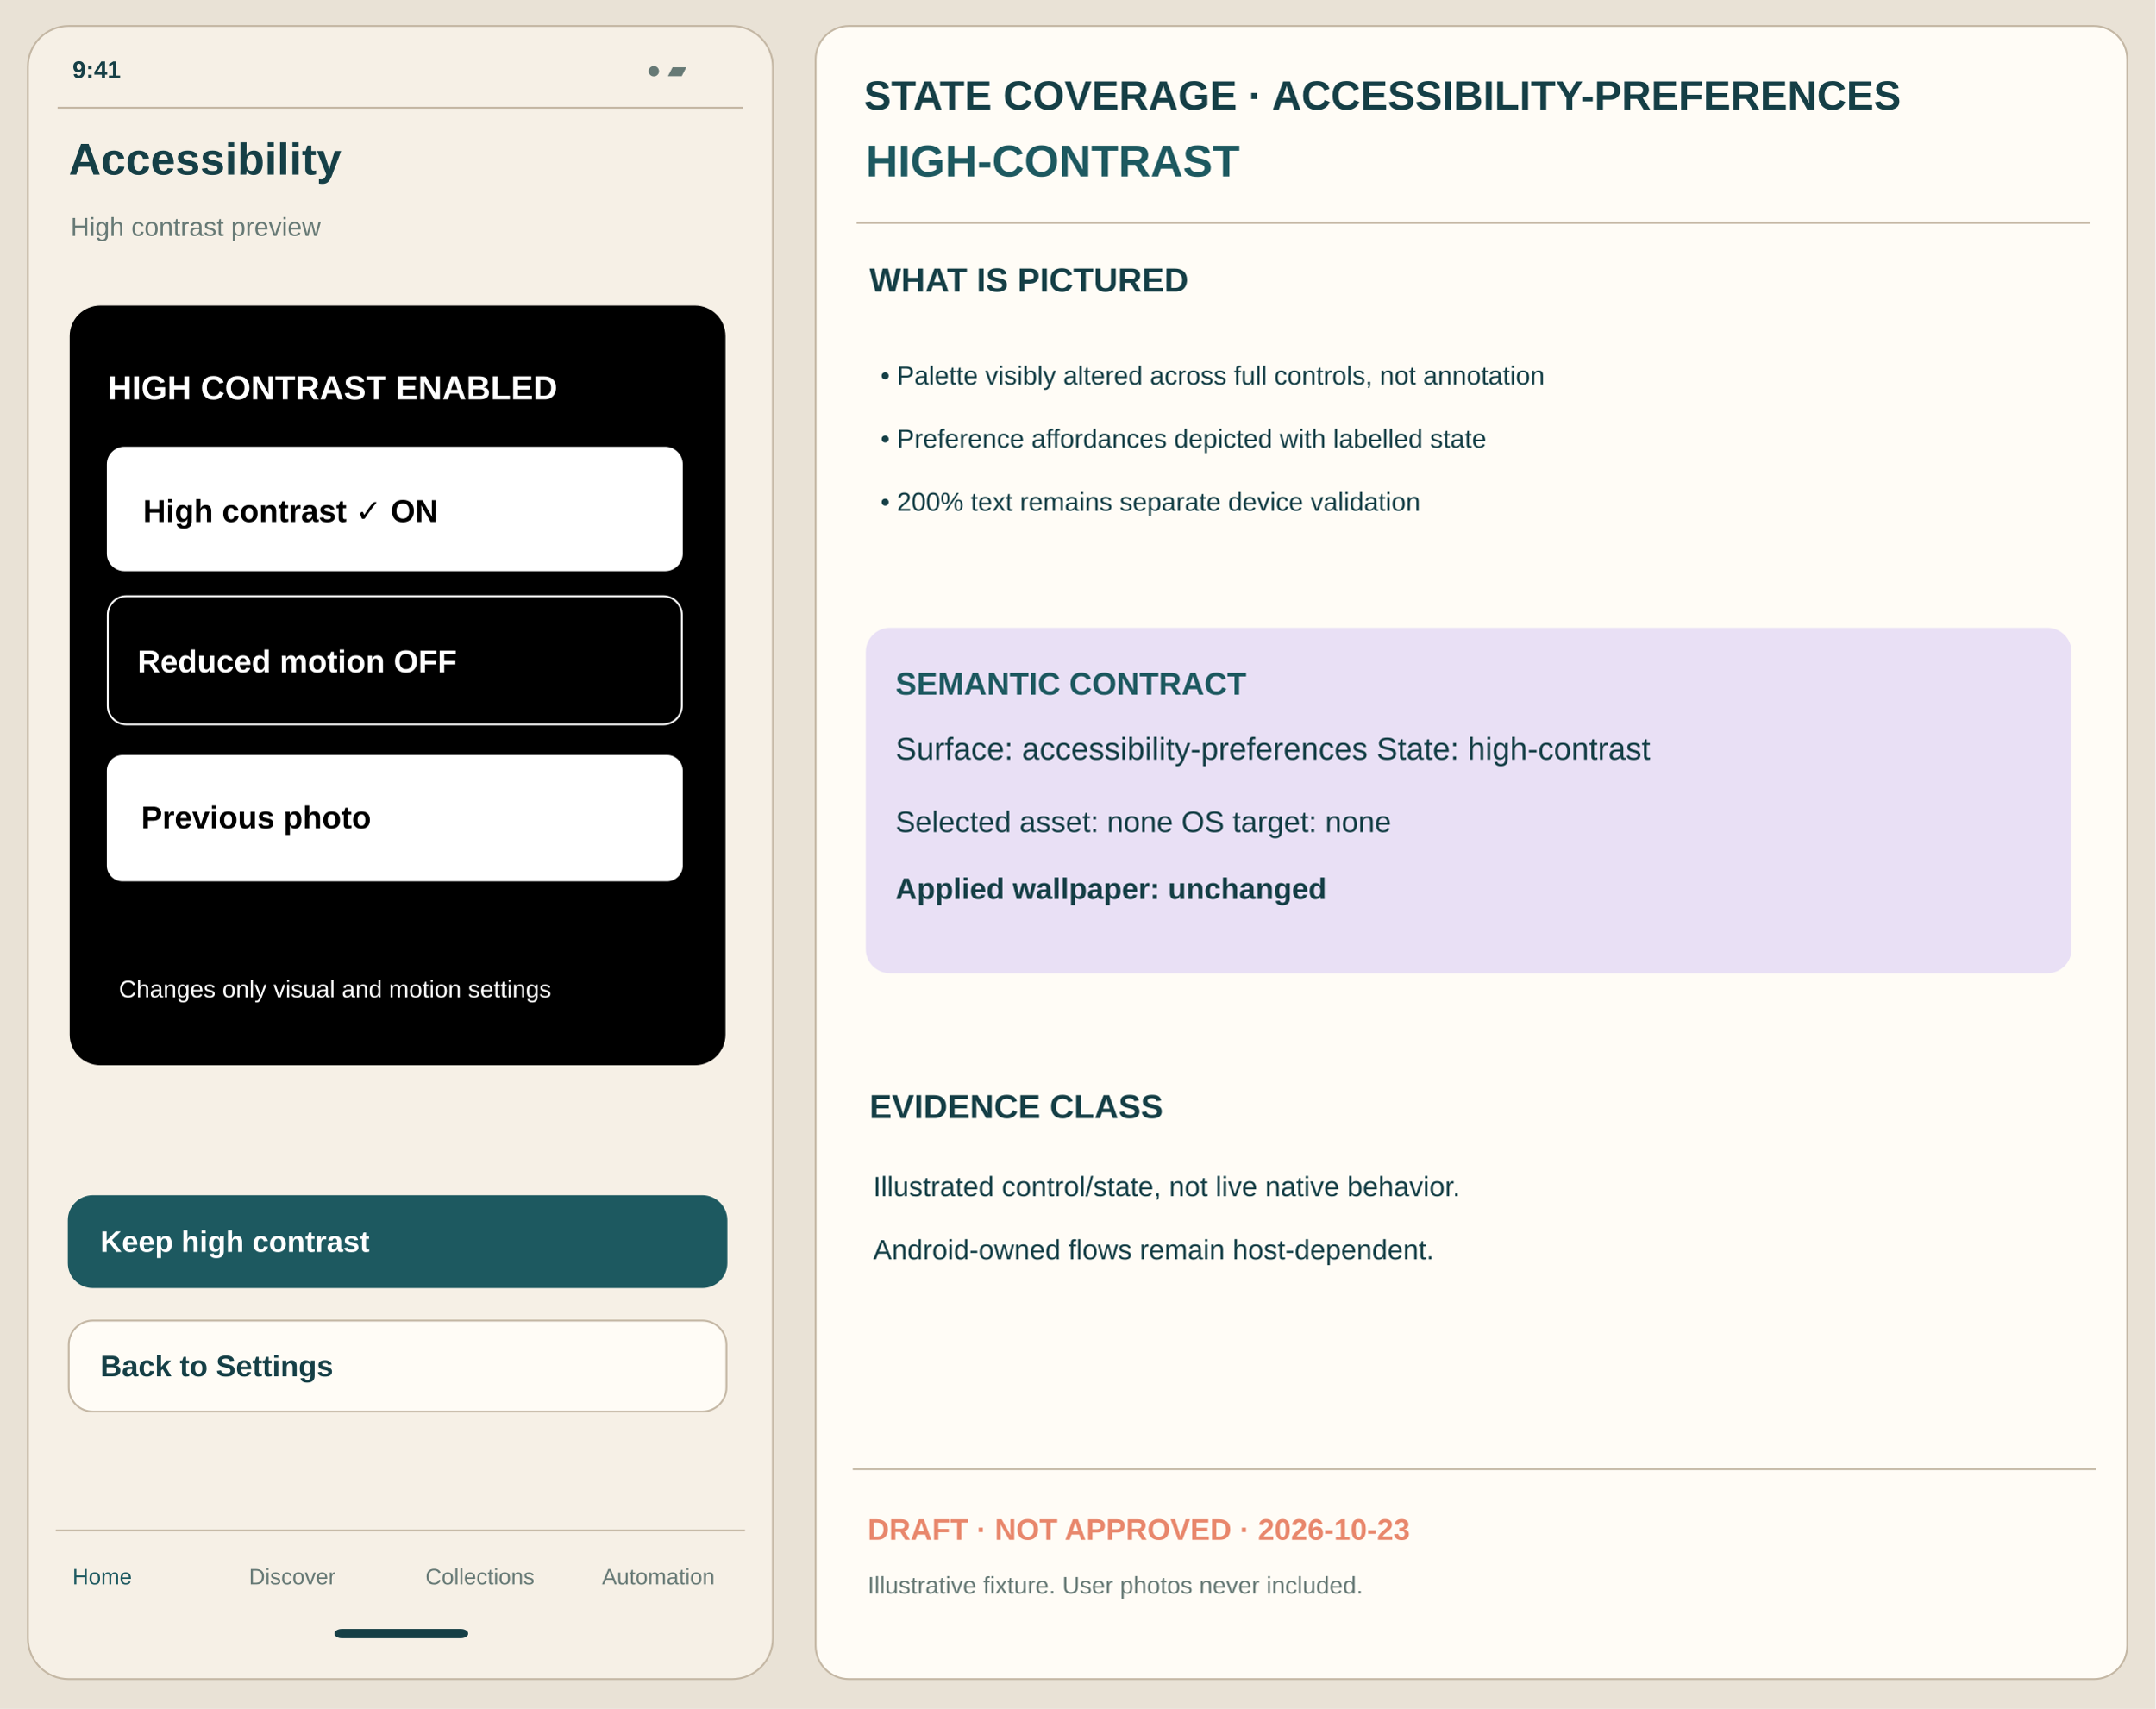
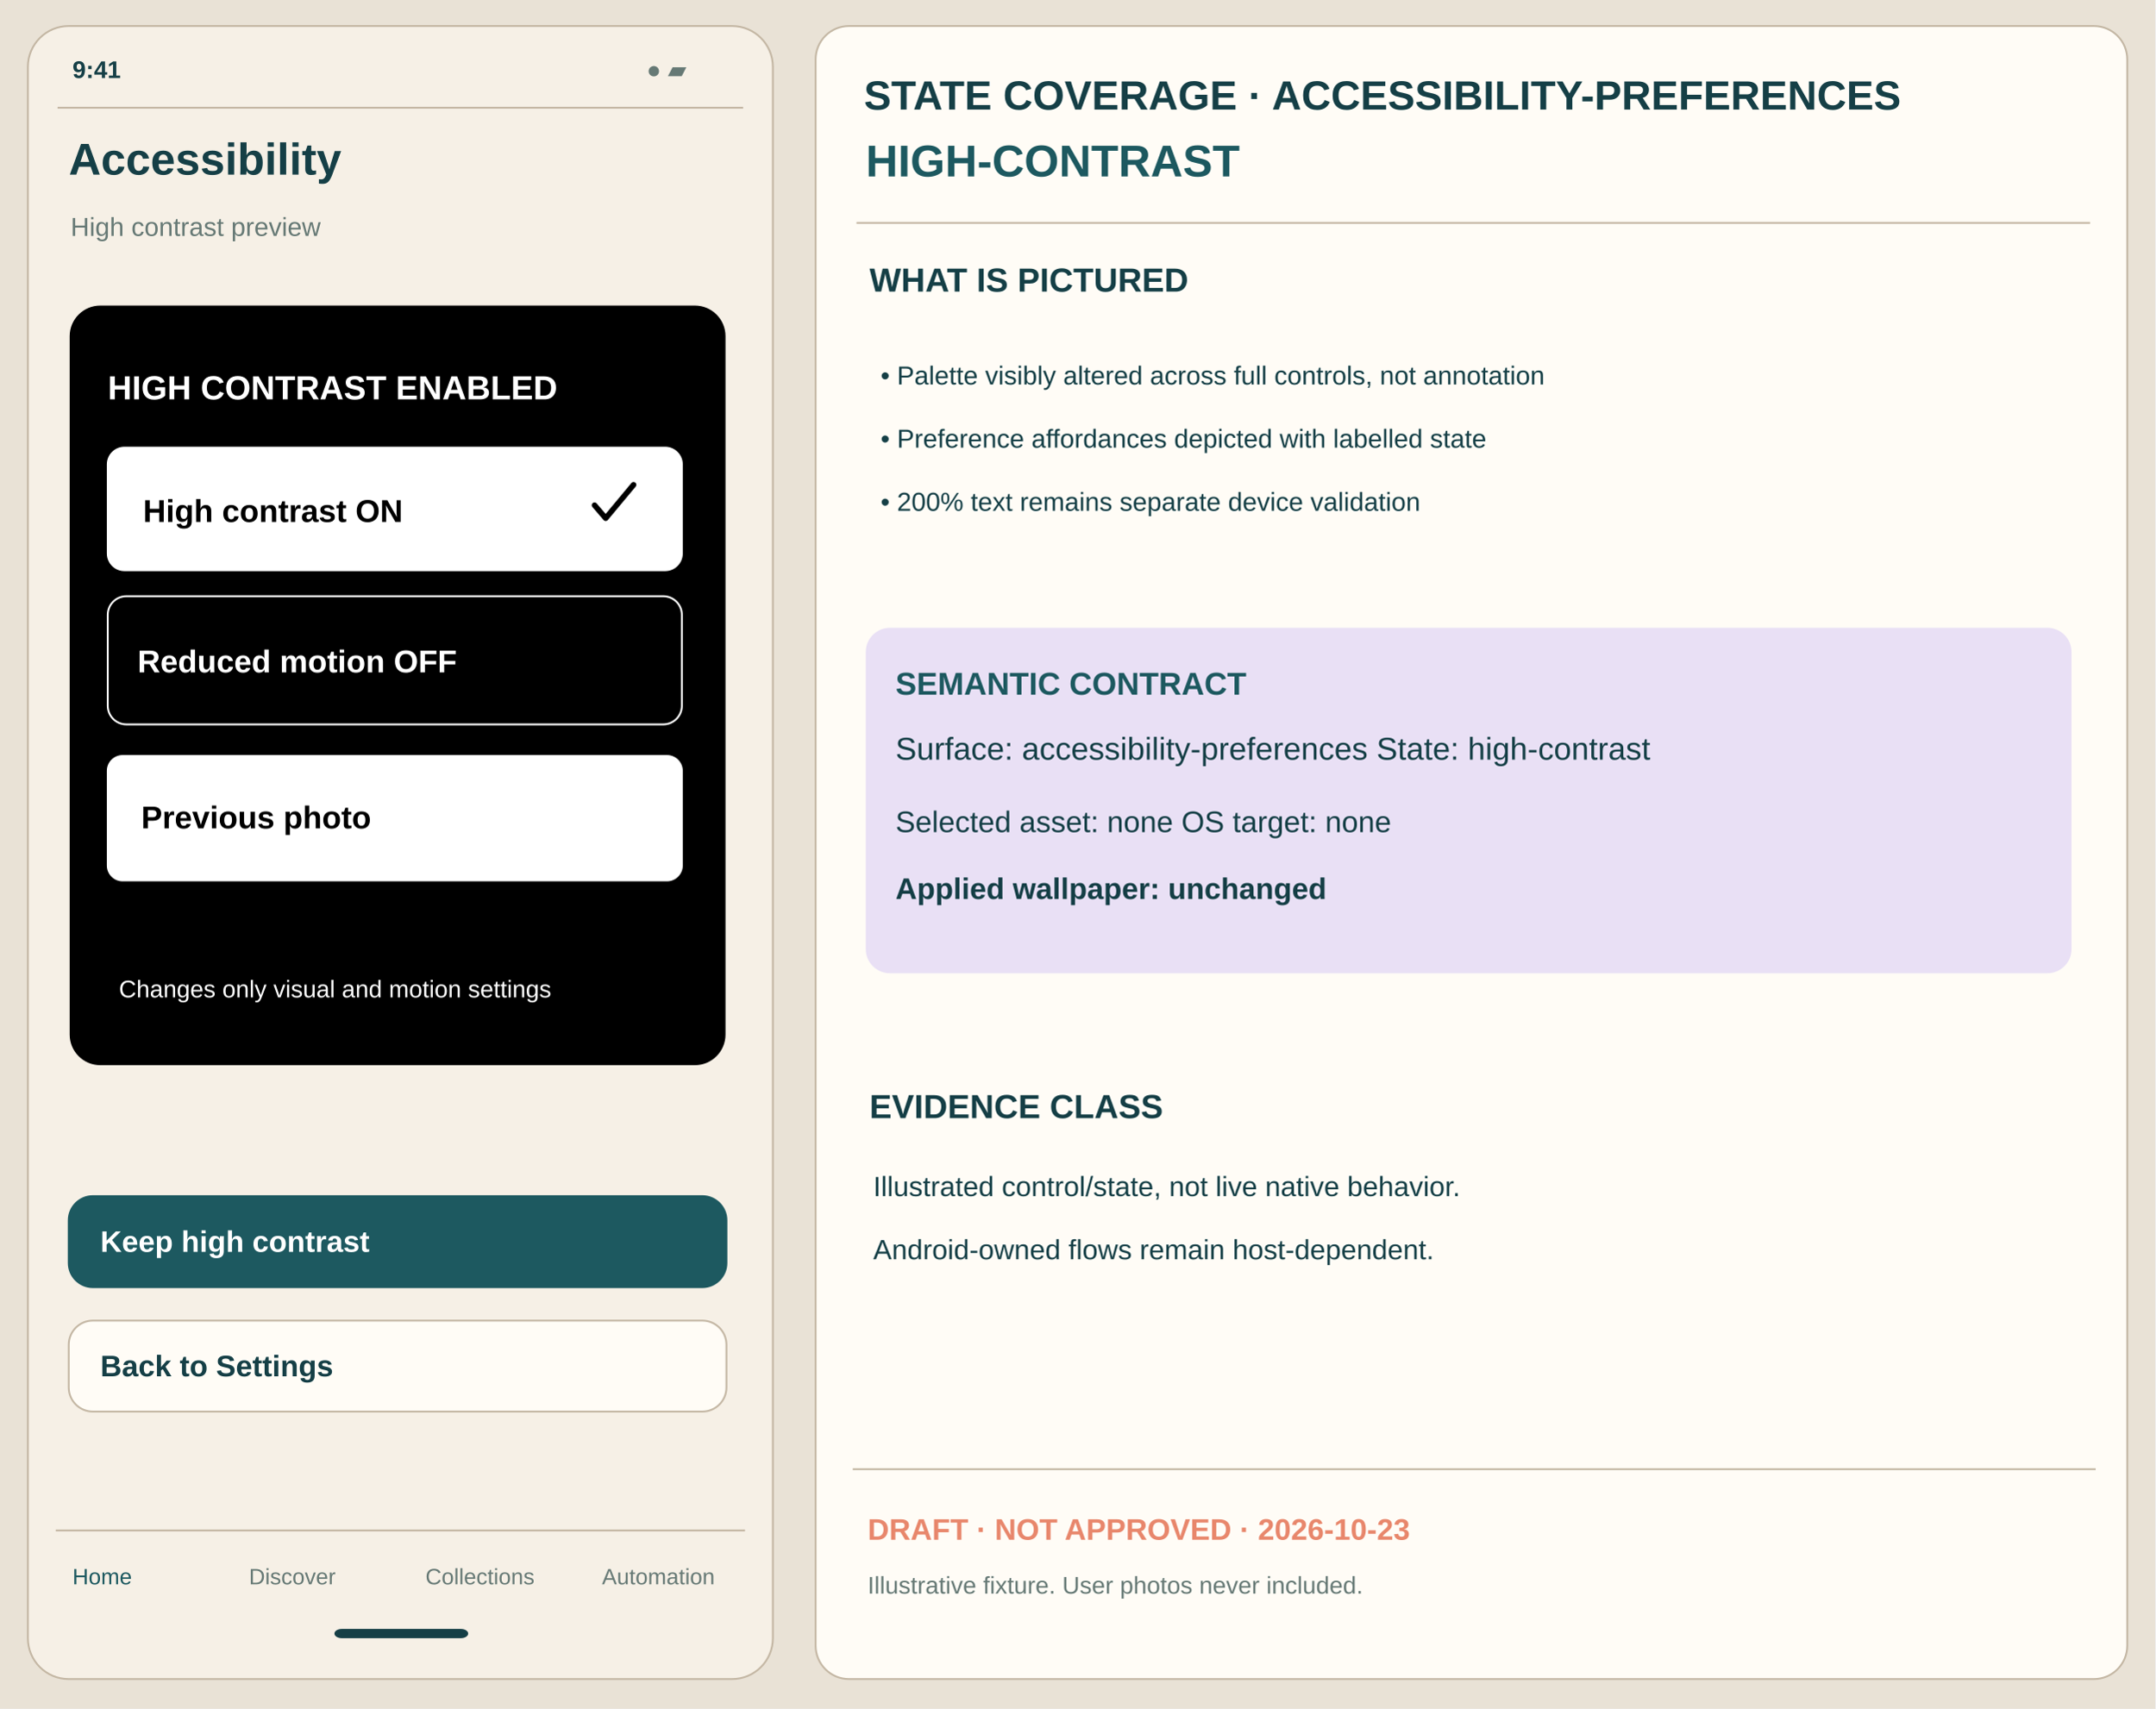
<svg xmlns="http://www.w3.org/2000/svg" width="1160" height="920" viewBox="0 0 1160 920" role="img" aria-label="accessibility-preferences high-contrast Glimpse draft state">
  <rect x="0" y="0" width="1160" height="920" rx="0" fill="#E9E2D6" stroke="none" stroke-width="1" />
  <rect x="15" y="14" width="401" height="890" rx="22" fill="#F6F0E6" stroke="#C4B7A4" stroke-width="1" />
  <text x="39" y="42" font-family="Arial,Helvetica,sans-serif" font-size="13" fill="#153F46" font-weight="700">9:41</text>
  <text x="348" y="42" font-family="Arial,Helvetica,sans-serif" font-size="13" fill="#667975" font-weight="500">● ▰</text>
  <path d="M31 58 L400 58" stroke="#C4B7A4" stroke-width="1" />
  <text x="37" y="94" font-family="Arial,Helvetica,sans-serif" font-size="24" fill="#153F46" font-weight="700">Accessibility</text>
  <text x="38" y="127" font-family="Arial,Helvetica,sans-serif" font-size="14" fill="#667975" font-weight="500">High contrast preview</text>
  <rect x="38" y="165" width="352" height="408" rx="16" fill="#000000" stroke="#000000" stroke-width="1" />
  <text x="58" y="215" font-family="Arial,Helvetica,sans-serif" font-size="18" fill="#FFFFFF" font-weight="700">HIGH CONTRAST ENABLED</text>
  <rect x="58" y="241" width="309" height="66" rx="9" fill="#FFFFFF" stroke="#FFFFFF" stroke-width="1" />
-   <text x="77" y="281" font-family="Arial,Helvetica,sans-serif" font-size="17" fill="#000000" font-weight="700">High contrast   ✓ ON</text>
+   <text x="77" y="281" font-family="Arial,Helvetica,sans-serif" font-size="17" fill="#000000" font-weight="700">High contrast   ON</text>
+   <path d="M320 272 L326 279 L341 261" stroke="#000000" stroke-width="3" fill="none" stroke-linecap="round" stroke-linejoin="round" />
  <rect x="58" y="321" width="309" height="69" rx="10" fill="#000000" stroke="#FFFFFF" stroke-width="1" />
  <text x="74" y="362" font-family="Arial,Helvetica,sans-serif" font-size="17" fill="#FFFFFF" font-weight="700">Reduced motion   OFF</text>
  <rect x="58" y="407" width="309" height="67" rx="8" fill="#FFFFFF" stroke="#FFFFFF" stroke-width="1" />
  <text x="76" y="446" font-family="Arial,Helvetica,sans-serif" font-size="17" fill="#000000" font-weight="700">Previous photo</text>
  <text x="64" y="537" font-family="Arial,Helvetica,sans-serif" font-size="13" fill="#FFFFFF" font-weight="500">Changes only visual and motion settings</text>
  <rect x="37" y="644" width="354" height="49" rx="13" fill="#1D5960" stroke="#1D5960" stroke-width="1" />
  <text x="54" y="674" font-family="Arial,Helvetica,sans-serif" font-size="16" fill="#FFFFFF" font-weight="700">Keep high contrast</text>
  <rect x="37" y="711" width="354" height="49" rx="13" fill="#FFFCF6" stroke="#C4B7A4" stroke-width="1" />
  <text x="54" y="741" font-family="Arial,Helvetica,sans-serif" font-size="16" fill="#153F46" font-weight="700">Back to Settings</text>
  <path d="M30 824 L401 824" stroke="#C4B7A4" stroke-width="1" />
  <text x="39" y="853" font-family="Arial,Helvetica,sans-serif" font-size="12" fill="#1D5960" font-weight="500">Home</text>
  <text x="134" y="853" font-family="Arial,Helvetica,sans-serif" font-size="12" fill="#667975" font-weight="500">Discover</text>
  <text x="229" y="853" font-family="Arial,Helvetica,sans-serif" font-size="12" fill="#667975" font-weight="500">Collections</text>
  <text x="324" y="853" font-family="Arial,Helvetica,sans-serif" font-size="12" fill="#667975" font-weight="500">Automation</text>
  <rect x="180" y="877" width="72" height="5" rx="4" fill="#153F46" stroke="none" stroke-width="1" />
  <rect x="439" y="14" width="706" height="890" rx="18" fill="#FFFCF6" stroke="#C4B7A4" stroke-width="1" />
  <text x="465" y="59" font-family="Arial,Helvetica,sans-serif" font-size="22" fill="#153F46" font-weight="700">STATE COVERAGE · ACCESSIBILITY-PREFERENCES</text>
  <text x="466" y="95" font-family="Arial,Helvetica,sans-serif" font-size="24" fill="#1D5960" font-weight="700">HIGH-CONTRAST</text>
  <path d="M461 120 L1125 120" stroke="#C4B7A4" stroke-width="1" />
  <text x="468" y="157" font-family="Arial,Helvetica,sans-serif" font-size="18" fill="#153F46" font-weight="700">WHAT IS PICTURED</text>
  <text x="474" y="207" font-family="Arial,Helvetica,sans-serif" font-size="14" fill="#153F46" font-weight="500">• Palette visibly altered across full controls, not annotation</text>
  <text x="474" y="241" font-family="Arial,Helvetica,sans-serif" font-size="14" fill="#153F46" font-weight="500">• Preference affordances depicted with labelled state</text>
  <text x="474" y="275" font-family="Arial,Helvetica,sans-serif" font-size="14" fill="#153F46" font-weight="500">• 200% text remains separate device validation</text>
  <rect x="466" y="338" width="649" height="186" rx="13" fill="#E9E0F5" stroke="none" stroke-width="1" />
  <text x="482" y="374" font-family="Arial,Helvetica,sans-serif" font-size="17" fill="#1D5960" font-weight="700">SEMANTIC CONTRACT</text>
  <text x="482" y="409" font-family="Arial,Helvetica,sans-serif" font-size="17" fill="#153F46" font-weight="500">Surface: accessibility-preferences    State: high-contrast</text>
  <text x="482" y="448" font-family="Arial,Helvetica,sans-serif" font-size="16" fill="#153F46" font-weight="500">Selected asset: none    OS target: none</text>
  <text x="482" y="484" font-family="Arial,Helvetica,sans-serif" font-size="16" fill="#153F46" font-weight="700">Applied wallpaper: unchanged</text>
  <text x="468" y="602" font-family="Arial,Helvetica,sans-serif" font-size="18" fill="#153F46" font-weight="700">EVIDENCE CLASS</text>
  <text x="470" y="644" font-family="Arial,Helvetica,sans-serif" font-size="15" fill="#153F46" font-weight="500">Illustrated control/state, not live native behavior.</text>
  <text x="470" y="678" font-family="Arial,Helvetica,sans-serif" font-size="15" fill="#153F46" font-weight="500">Android-owned flows remain host-dependent.</text>
  <path d="M459 791 L1128 791" stroke="#C4B7A4" stroke-width="1" />
  <text x="467" y="829" font-family="Arial,Helvetica,sans-serif" font-size="16" fill="#E8876C" font-weight="700">DRAFT · NOT APPROVED · 2026-10-23</text>
  <text x="467" y="858" font-family="Arial,Helvetica,sans-serif" font-size="13" fill="#667975" font-weight="500">Illustrative fixture. User photos never included.</text>
</svg>
